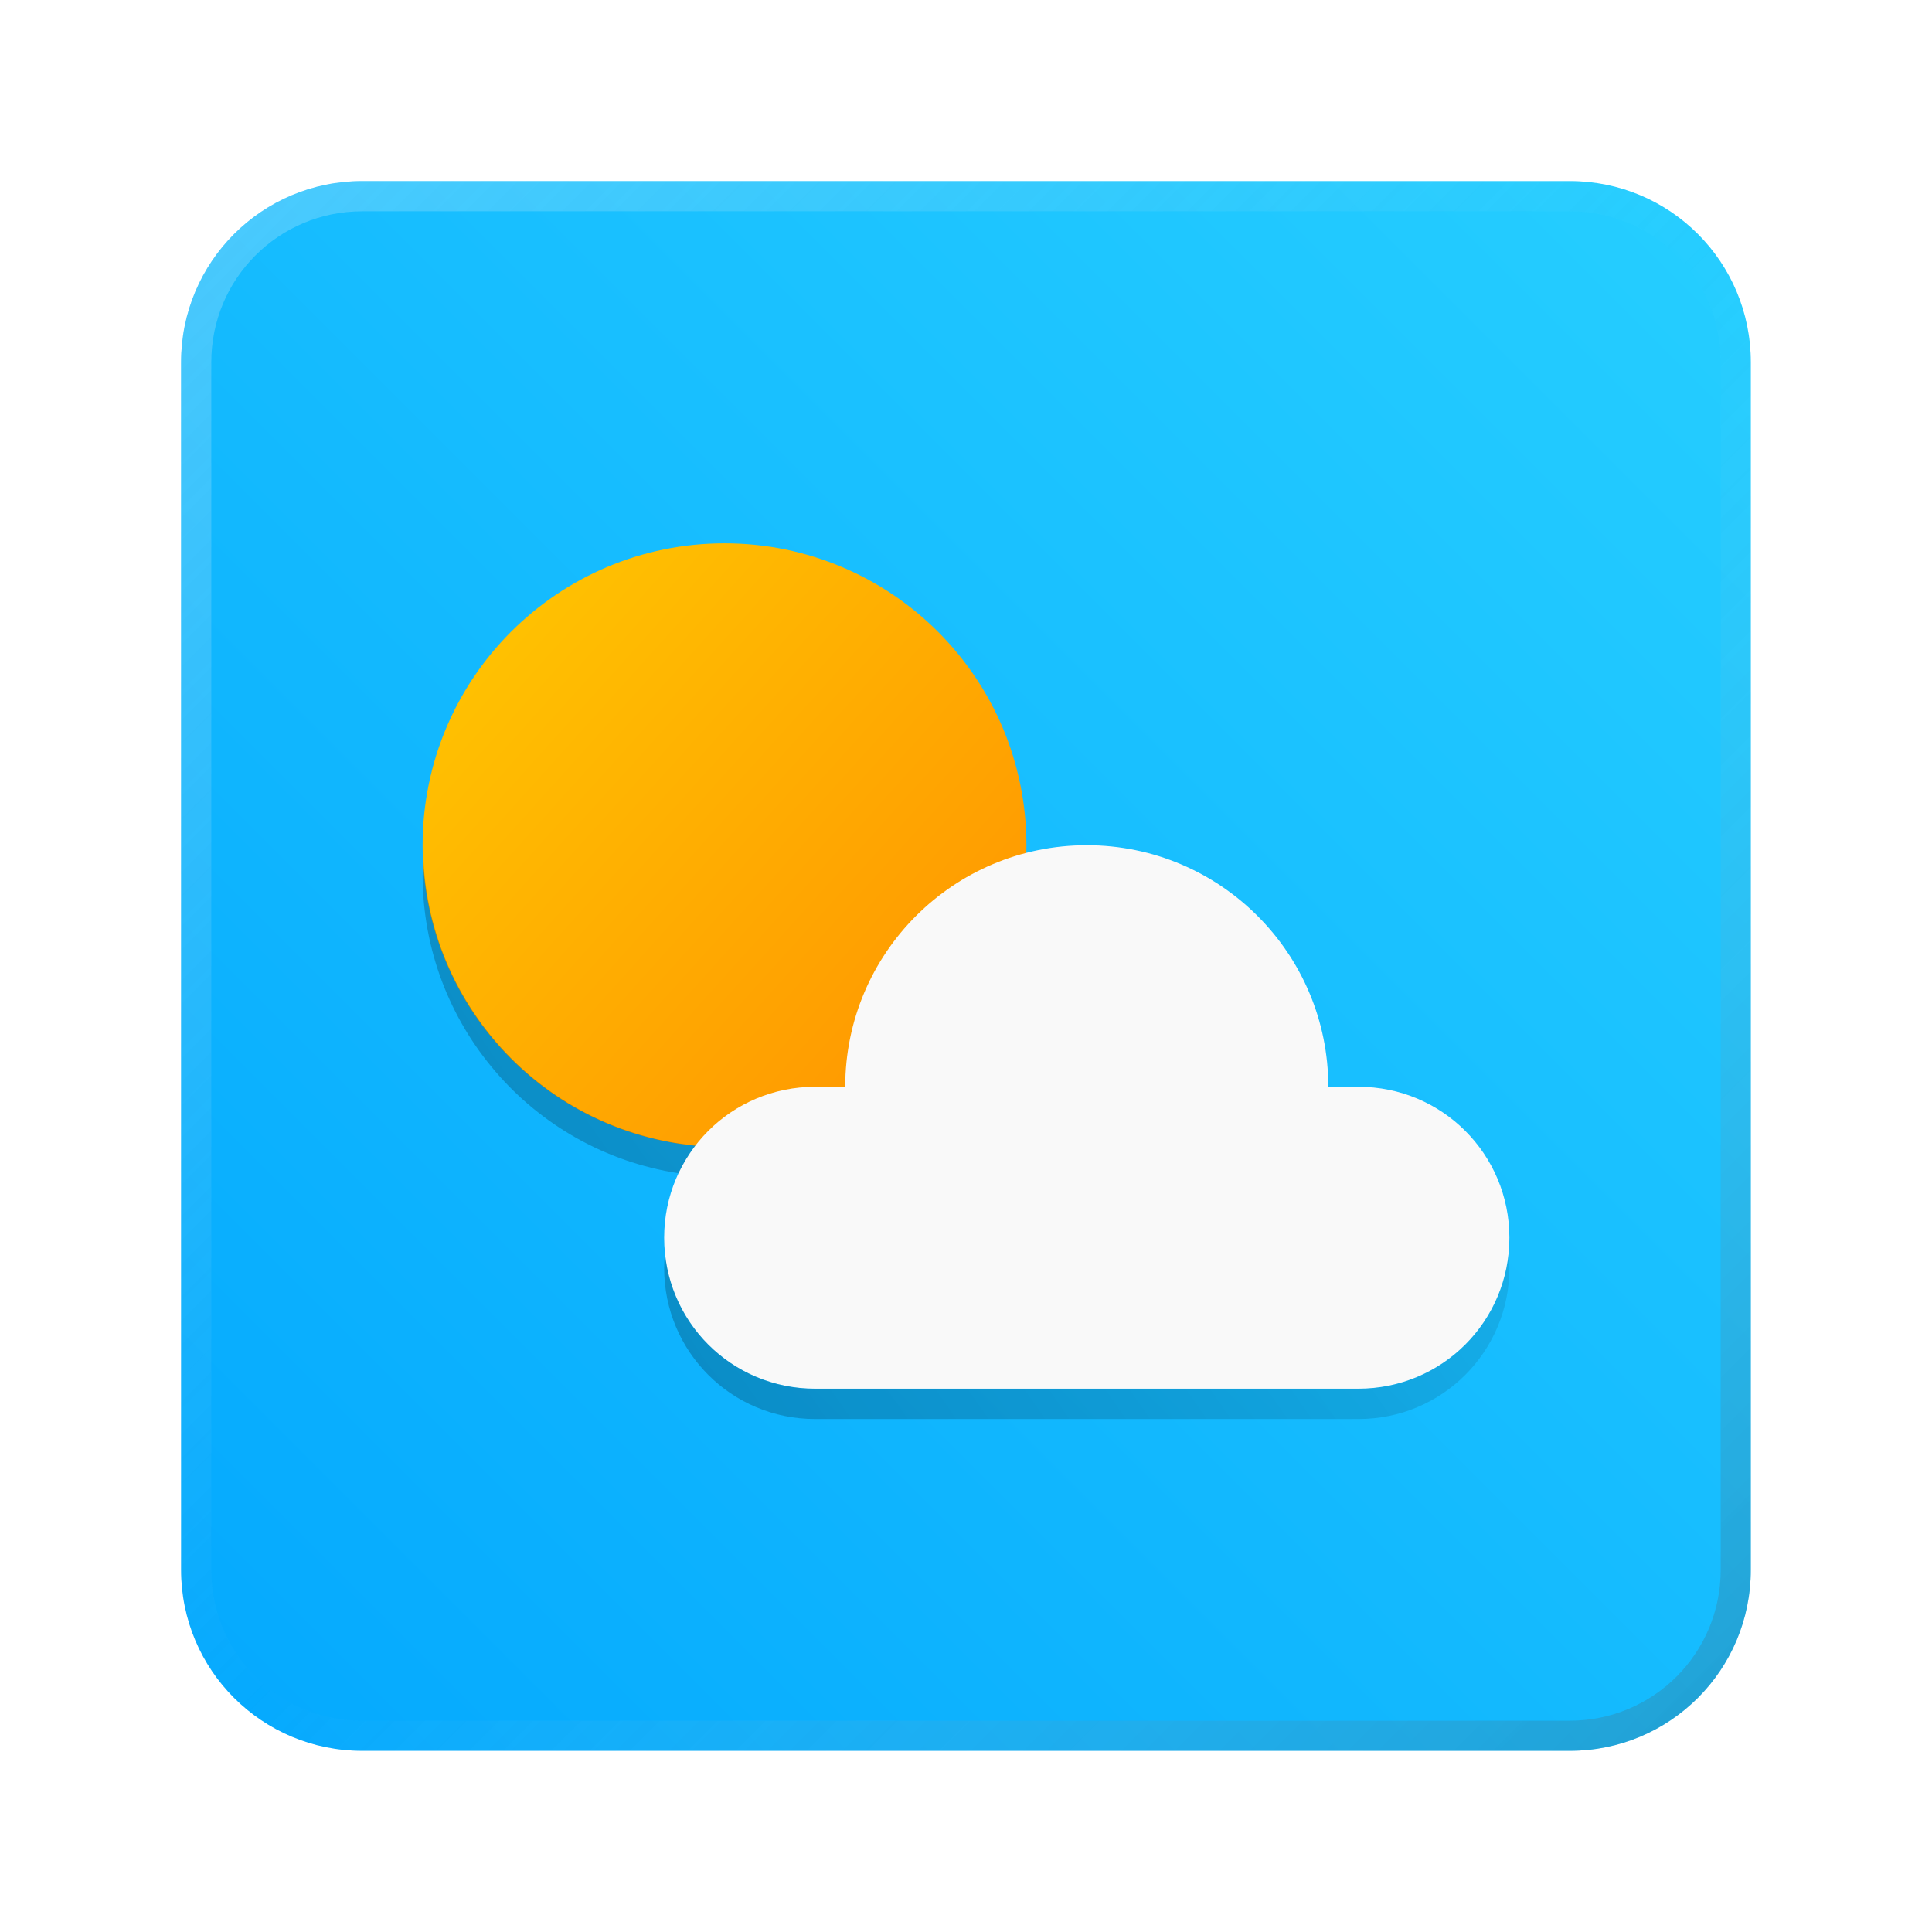
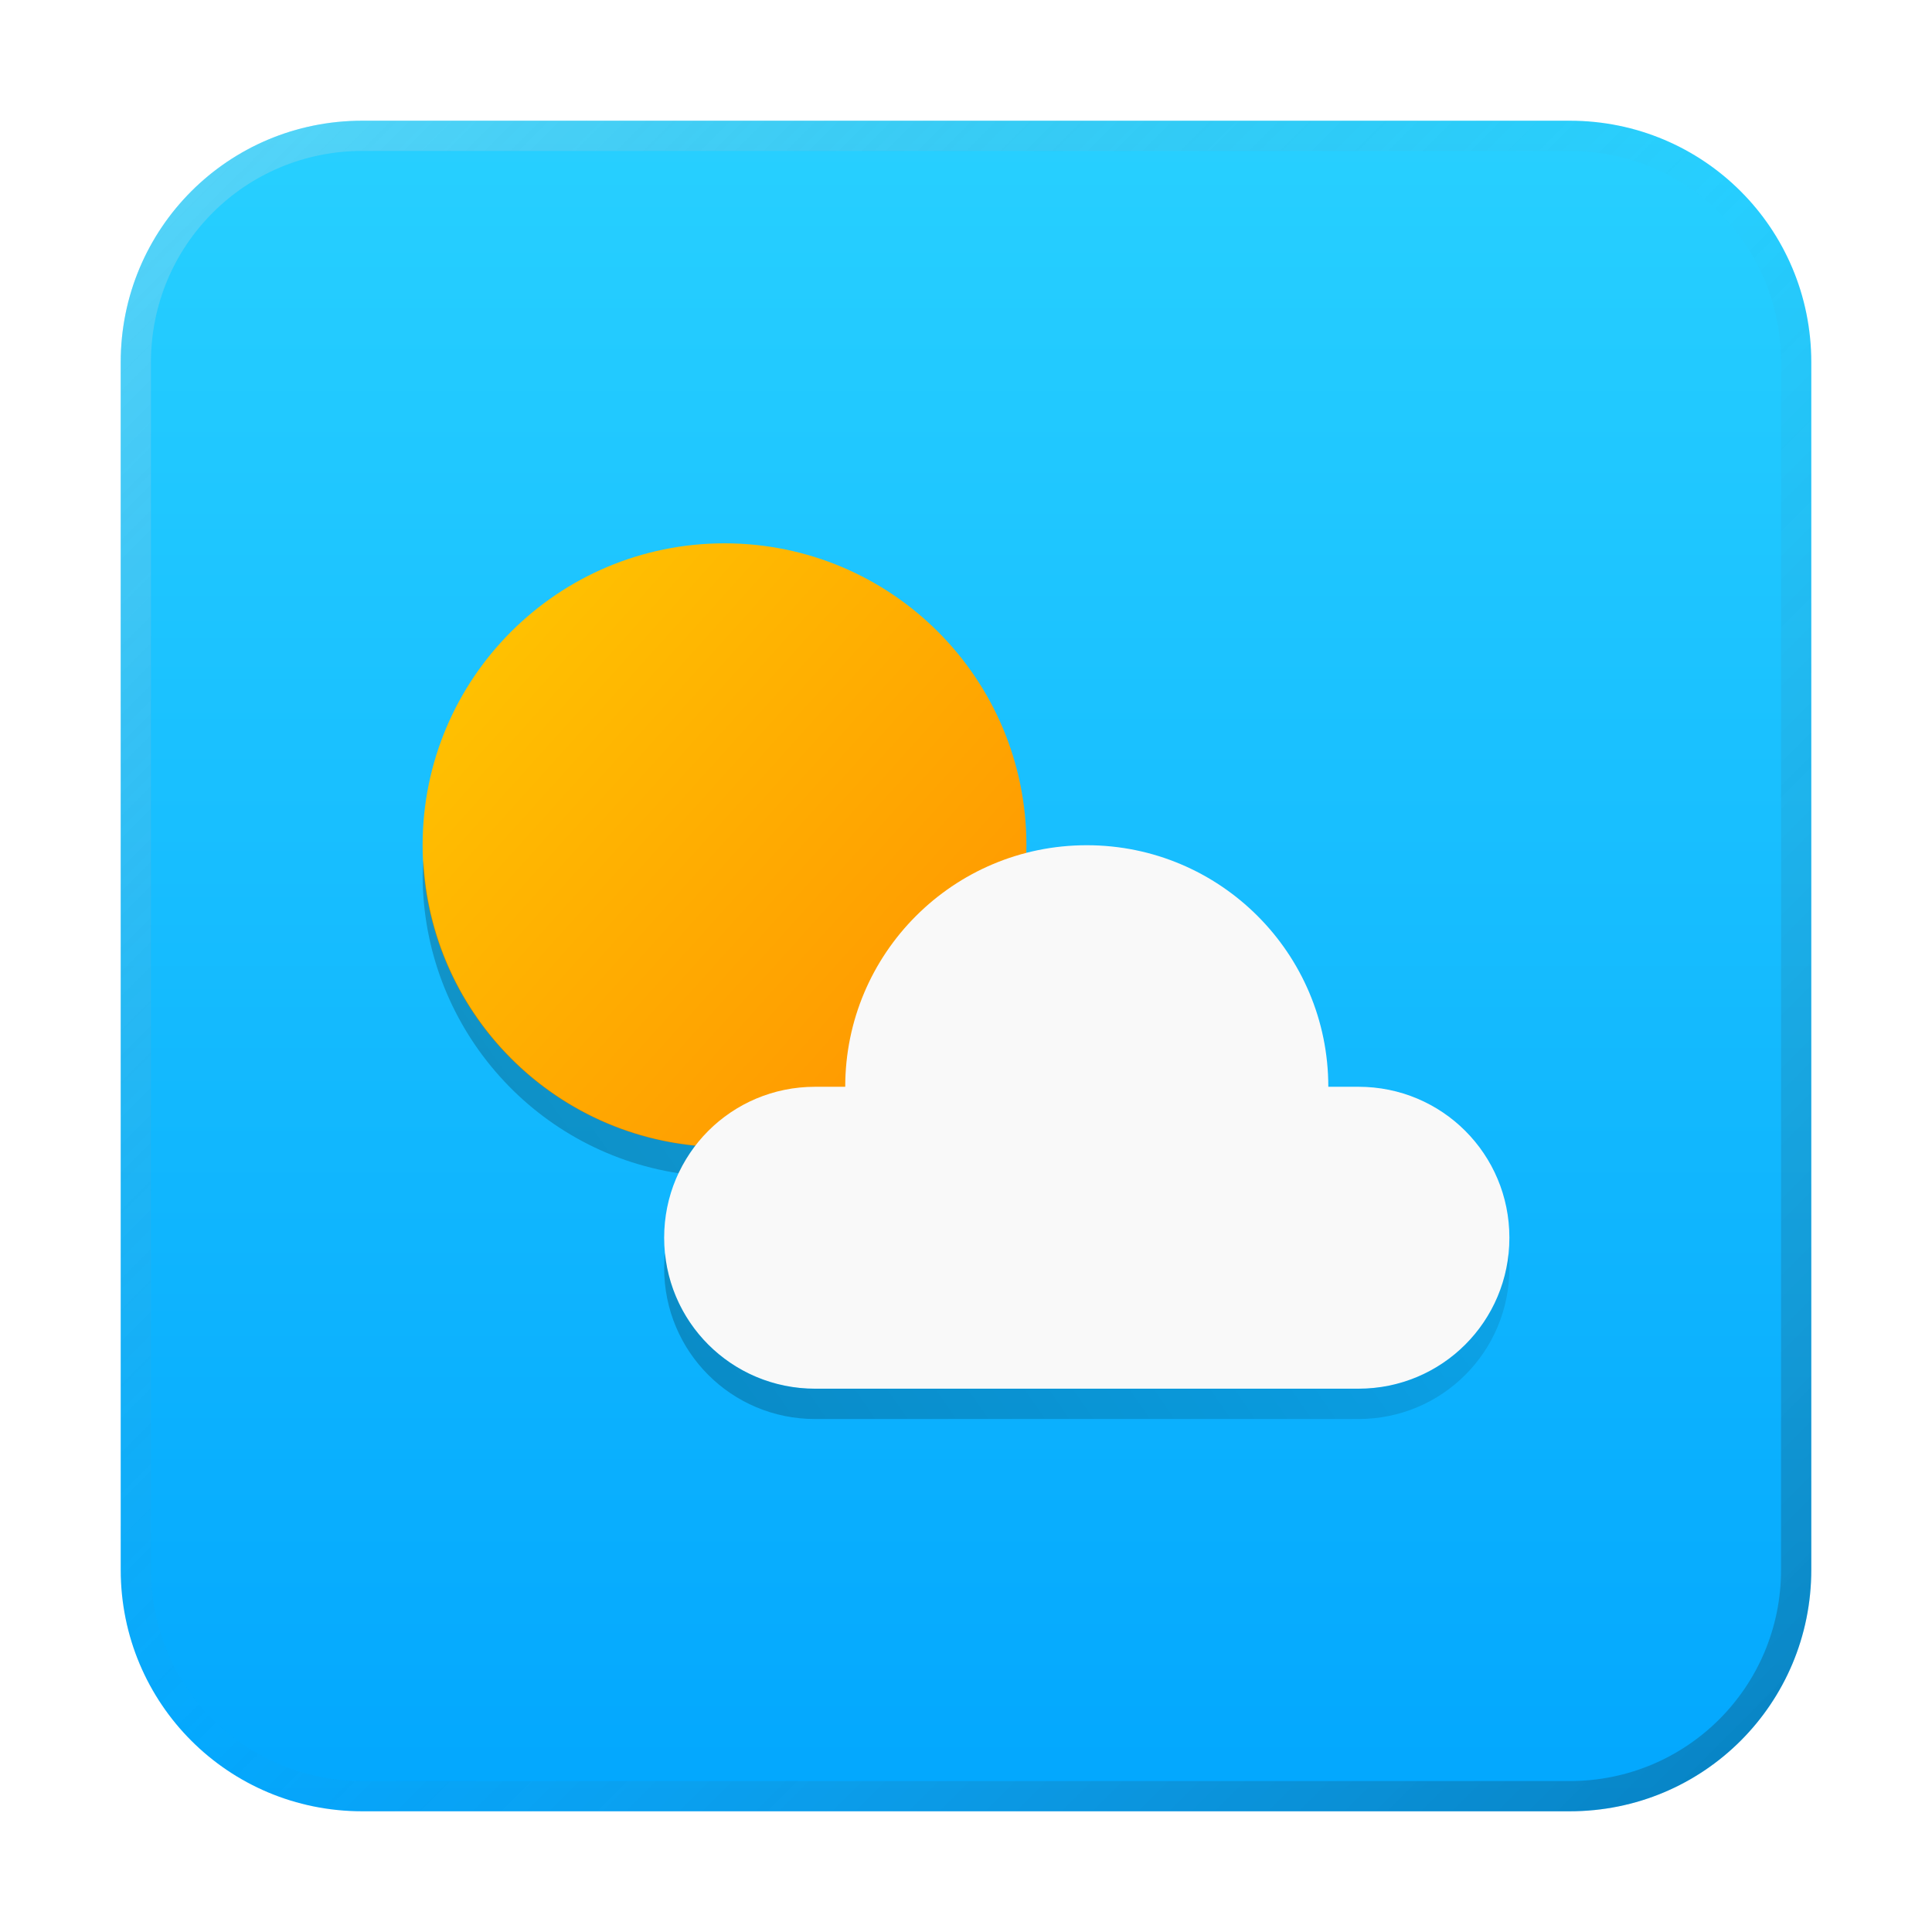
<svg xmlns="http://www.w3.org/2000/svg" xmlns:xlink="http://www.w3.org/1999/xlink" width="64" height="64" viewBox="0 0 16.933 16.933" version="1.1" id="svg5">
  <defs id="defs2">
    <linearGradient id="linearGradient3004">
      <stop style="stop-color:#000000;stop-opacity:1;" offset="0" id="stop3000" />
      <stop style="stop-color:#000000;stop-opacity:0;" offset="1" id="stop3002" />
    </linearGradient>
    <linearGradient id="linearGradient1823">
      <stop style="stop-color:#ffc601;stop-opacity:1;" offset="0" id="stop1819" />
      <stop style="stop-color:#ff9001;stop-opacity:1" offset="1" id="stop1821" />
    </linearGradient>
    <linearGradient id="linearGradient1227">
      <stop style="stop-color:#2ad3ff;stop-opacity:1" offset="0" id="stop1223" />
      <stop style="stop-color:#00a4fe;stop-opacity:1" offset="1" id="stop1225" />
    </linearGradient>
-     <linearGradient xlink:href="#linearGradient37218" id="linearGradient881" x1="64.208" y1="64.063" x2="0.305" y2="0.135" gradientUnits="userSpaceOnUse" gradientTransform="scale(0.2645833)" />
-     <linearGradient id="linearGradient37218">
-       <stop style="stop-color:#1a1a1a;stop-opacity:1" offset="0" id="stop37214" />
-       <stop style="stop-color:#e6e6e6;stop-opacity:0.003" offset="0.497" id="stop37220" />
-       <stop style="stop-color:#ffffff;stop-opacity:1" offset="1" id="stop37216" />
-     </linearGradient>
-     <linearGradient xlink:href="#linearGradient1227" id="linearGradient1229" x1="16.933" y1="-5.2838135e-07" x2="-1.6133423e-06" y2="16.933" gradientUnits="userSpaceOnUse" />
    <linearGradient xlink:href="#linearGradient1823" id="linearGradient1825" x1="3.704" y1="4.233" x2="8.996" y2="8.996" gradientUnits="userSpaceOnUse" gradientTransform="translate(0,1.058333)" />
    <linearGradient xlink:href="#linearGradient3004" id="linearGradient3006" x1="10" y1="53.75" x2="56" y2="21.75" gradientUnits="userSpaceOnUse" gradientTransform="scale(0.2645833)" />
+     <linearGradient xlink:href="#linearGradient37218" id="linearGradient1781" x1="2.8346456e-08" y1="2.2677165e-07" x2="64" y2="64" gradientUnits="userSpaceOnUse" gradientTransform="scale(0.2645833)" />
+     <linearGradient id="linearGradient37218">
+       <stop style="stop-color:#ffffff;stop-opacity:1" offset="0" id="stop37214" />
+       <stop style="stop-color:#717171;stop-opacity:0.004" offset="0.497" id="stop37220" />
+       <stop style="stop-color:#000000;stop-opacity:1" offset="1" id="stop37216" />
+     </linearGradient>
+     <linearGradient xlink:href="#linearGradient1227" id="linearGradient1048" x1="7.408" y1="4.2529297e-07" x2="7.408" y2="16.933" gradientUnits="userSpaceOnUse" />
  </defs>
-   <path id="rect846-3" style="fill:url(#linearGradient1229);fill-opacity:1;stroke-width:0.338" d="M 3.175,1.587 H 13.758 c 0.879,0 1.587,0.708 1.587,1.588 V 13.758 c 0,0.879 -0.708,1.587 -1.587,1.587 H 3.175 c -0.879,0 -1.588,-0.708 -1.588,-1.587 V 3.175 C 1.587,2.296 2.296,1.587 3.175,1.587 Z" />
-   <path id="rect846" style="opacity:0.3;fill:url(#linearGradient881);fill-opacity:1;stroke-width:0.338" d="M 3.175,1.587 C 2.296,1.587 1.587,2.296 1.587,3.175 V 13.758 c 0,0.879 0.708,1.587 1.588,1.587 H 13.758 c 0.879,0 1.587,-0.708 1.587,-1.587 V 3.175 c 0,-0.879 -0.708,-1.588 -1.587,-1.588 z m 0,0.265 H 13.758 c 0.733,0 1.323,0.59 1.323,1.323 V 13.758 c 0,0.733 -0.59,1.323 -1.323,1.323 H 3.175 c -0.733,0 -1.323,-0.59 -1.323,-1.323 V 3.175 c 0,-0.733 0.59,-1.323 1.323,-1.323 z" />
+   <path id="rect863" style="fill:url(#linearGradient1048);stroke-width:0.265;fill-opacity:1" d="M 3.175,1.058 H 13.758 c 1.173,0 2.117,0.944 2.117,2.117 V 13.758 c 0,1.173 -0.944,2.117 -2.117,2.117 H 3.175 c -1.173,0 -2.117,-0.944 -2.117,-2.117 V 3.175 c 0,-1.173 0.944,-2.117 2.117,-2.117 z" />
+   <path id="rect1345" style="opacity:0.3;fill:url(#linearGradient1781);fill-opacity:1;stroke-width:0.265" d="m 3.175,1.058 c -1.173,0 -2.117,0.944 -2.117,2.117 V 13.758 c 0,1.173 0.944,2.117 2.117,2.117 H 13.758 c 1.173,0 2.117,-0.944 2.117,-2.117 V 3.175 c 0,-1.173 -0.944,-2.117 -2.117,-2.117 z m 0,0.265 H 13.758 c 1.026,0 1.852,0.826 1.852,1.852 V 13.758 c 0,1.026 -0.826,1.852 -1.852,1.852 H 3.175 c -1.026,0 -1.852,-0.826 -1.852,-1.852 V 3.175 c 0,-1.026 0.826,-1.852 1.852,-1.852 z" />
  <circle style="fill:url(#linearGradient1825);fill-opacity:1;stroke-width:0.264" id="path1539" cx="6.35" cy="7.408" r="2.646" />
  <path id="path2215" style="fill:#f9f9f9;fill-opacity:1;stroke-width:0.224" d="M 9.525,7.408 A 2.117,2.117 0 0 0 7.408,9.525 H 7.144 c -0.733,0 -1.323,0.59 -1.323,1.323 0,0.733 0.59,1.323 1.323,1.323 H 11.906 c 0.733,0 1.323,-0.59 1.323,-1.323 0,-0.733 -0.59,-1.323 -1.323,-1.323 H 11.642 A 2.117,2.117 0 0 0 9.525,7.408 Z" />
  <path id="path1539-5" style="opacity:0.3;fill:url(#linearGradient3006);fill-opacity:1;stroke-width:0.264" d="m 3.711,7.541 a 2.646,2.646 0 0 0 -0.007,0.132 2.646,2.646 0 0 0 2.243,2.61 c 0.041,-0.086 0.09,-0.168 0.148,-0.243 A 2.646,2.646 0 0 1 3.711,7.541 Z m 9.512,3.44 c -0.066,0.67 -0.628,1.191 -1.316,1.191 H 7.144 c -0.688,0 -1.25,-0.52 -1.316,-1.19 -0.004,0.043 -0.007,0.087 -0.007,0.132 0,0.733 0.59,1.323 1.323,1.323 H 11.906 c 0.733,0 1.323,-0.59 1.323,-1.323 0,-0.045 -0.002,-0.089 -0.007,-0.132 z" />
</svg>
